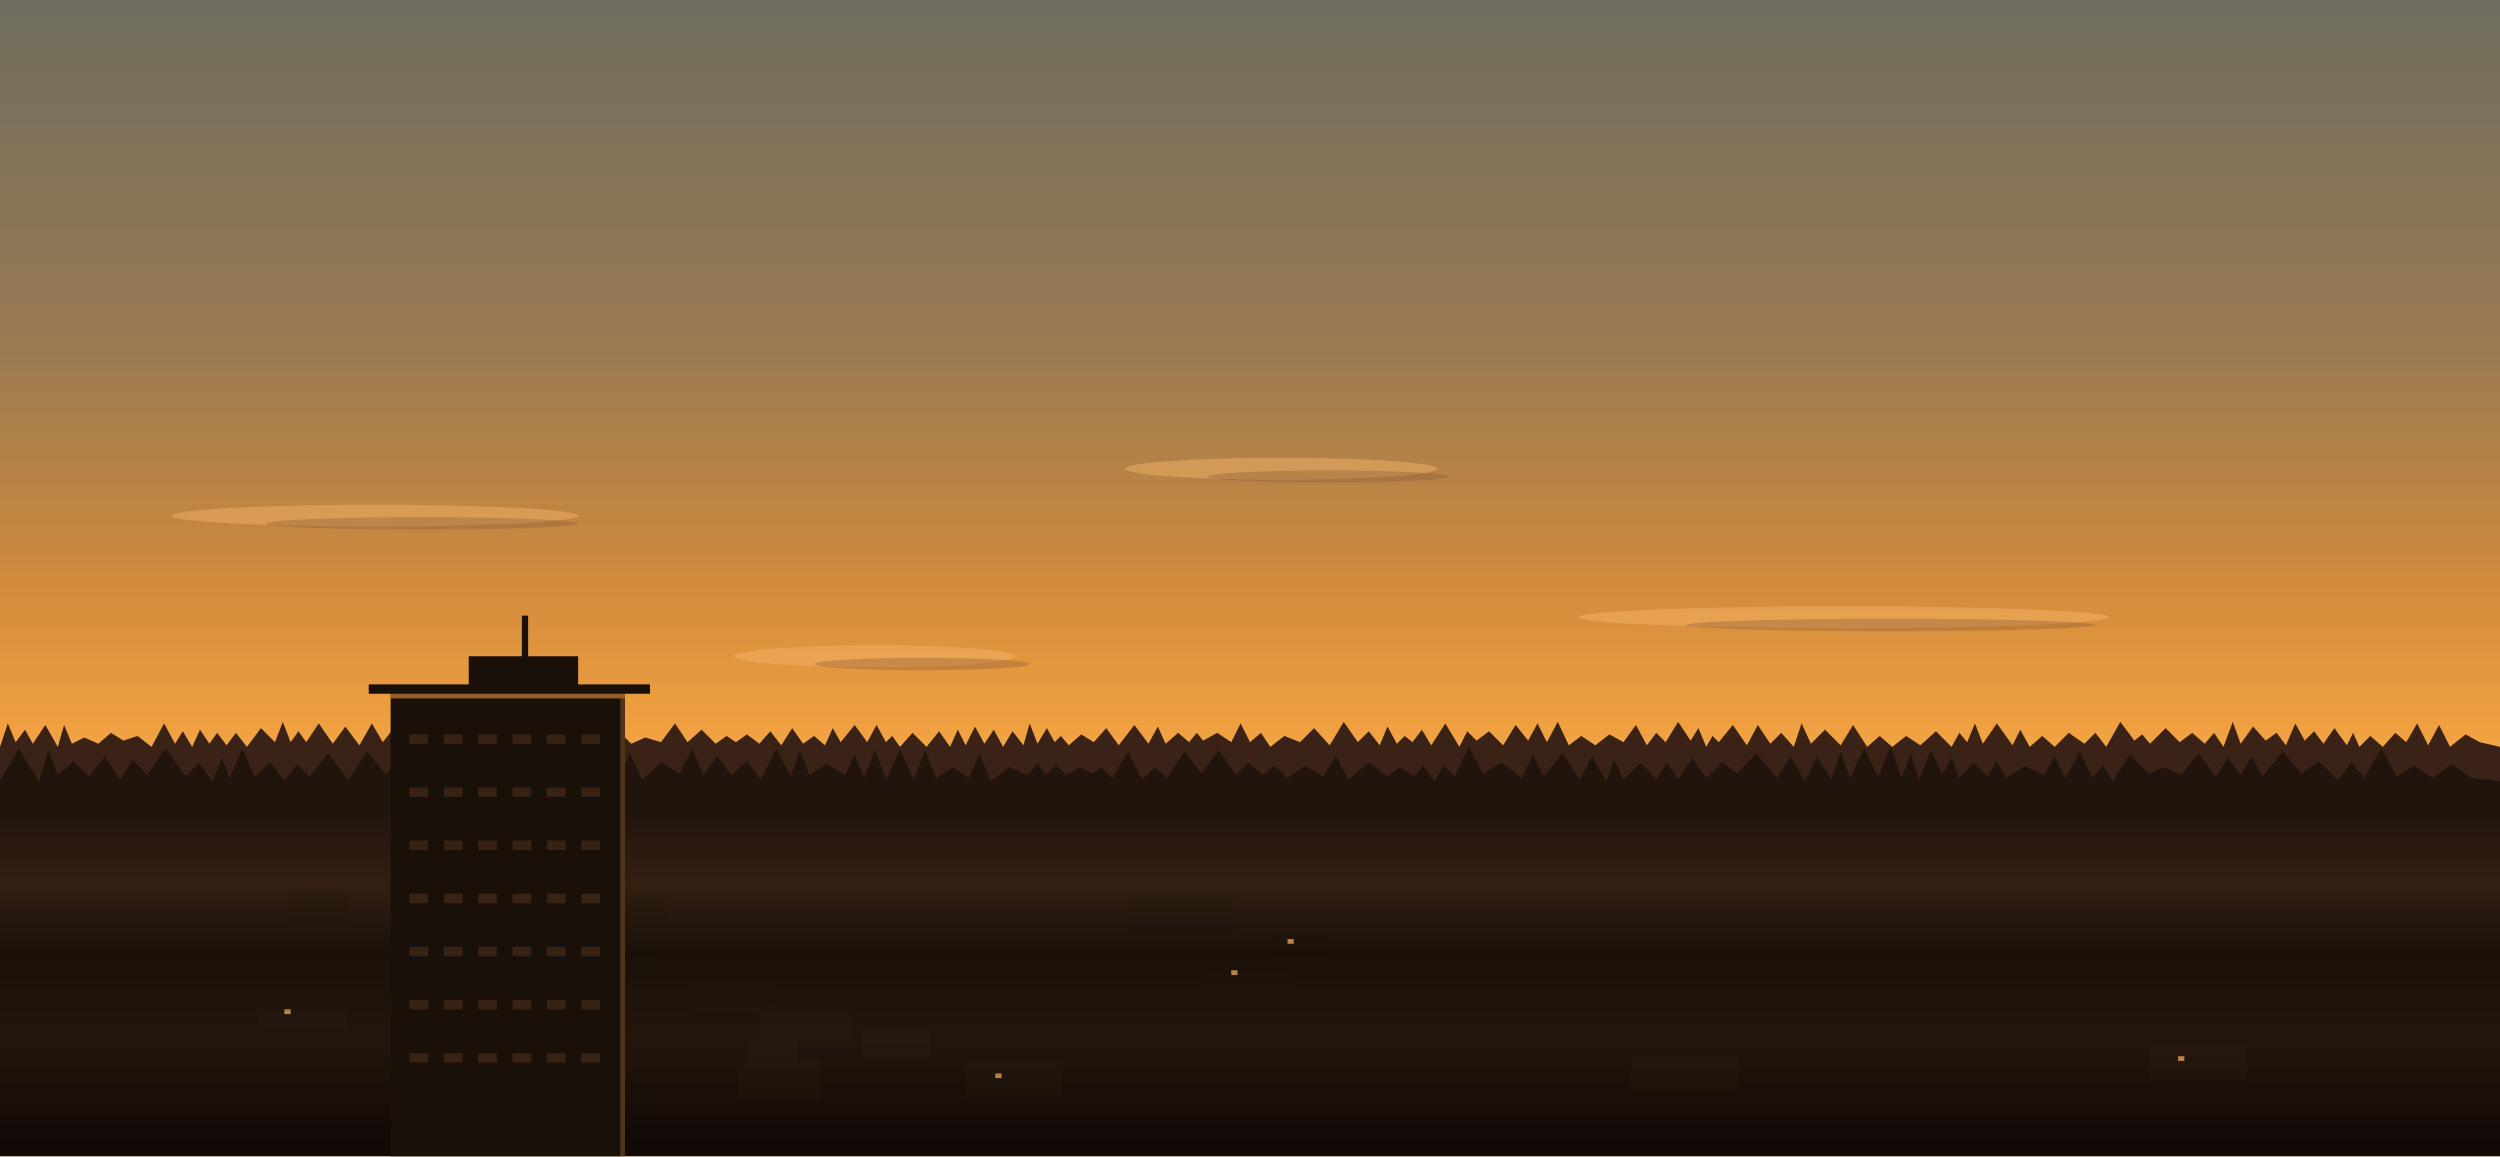
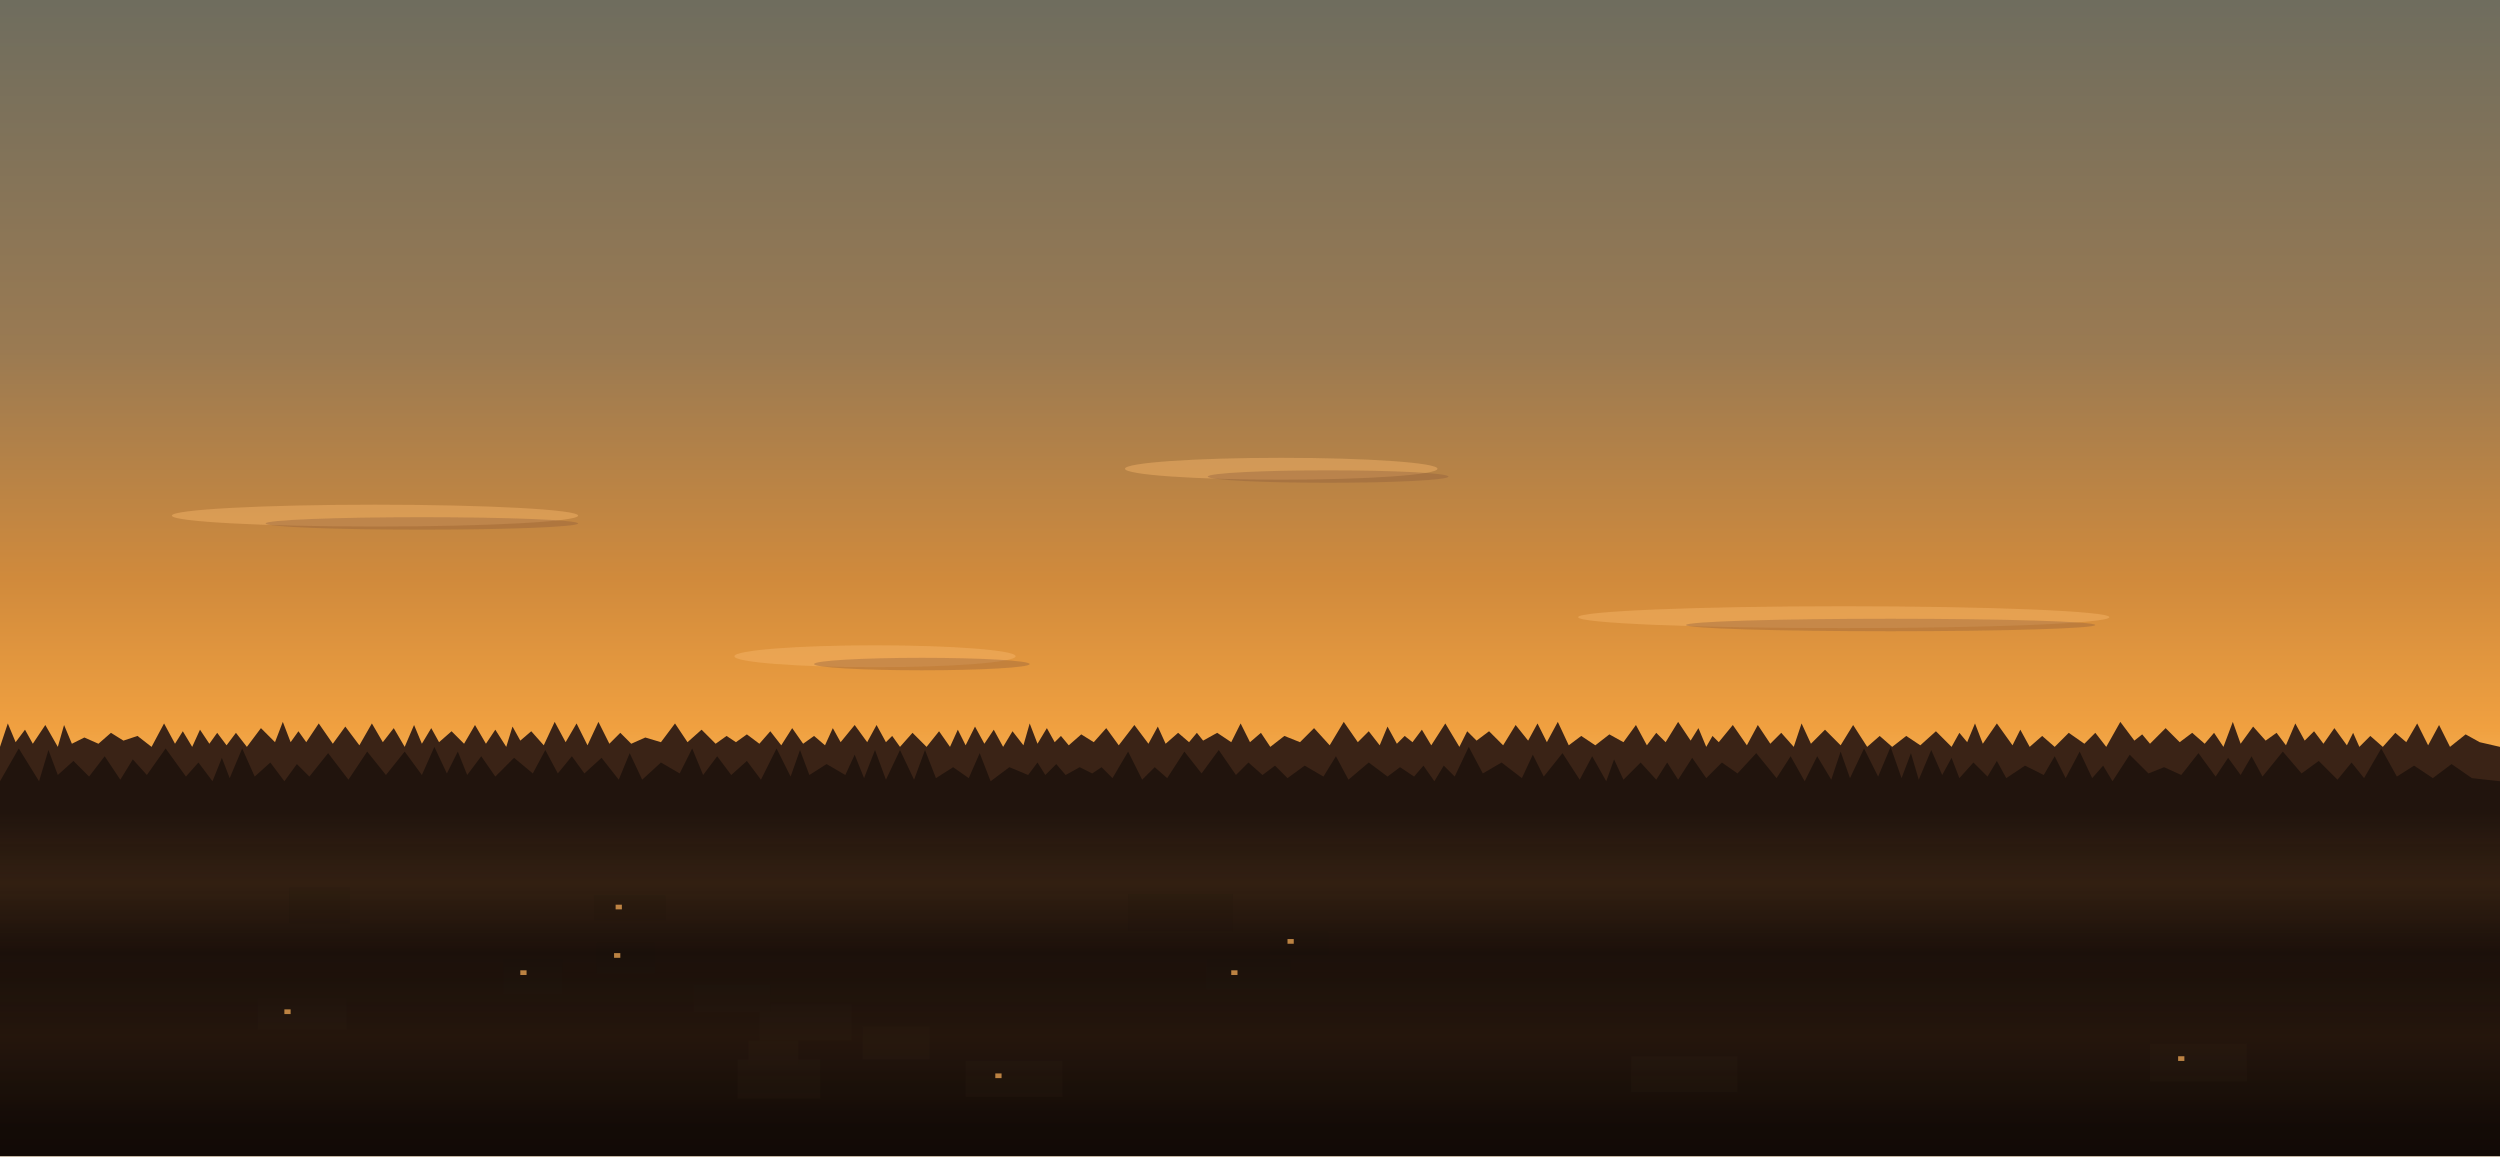
<svg xmlns="http://www.w3.org/2000/svg" xmlns:xlink="http://www.w3.org/1999/xlink" viewBox="0 0 1600 740" width="1600" height="740">
  <defs>
    <linearGradient id="skyGrad" x1="0" y1="0" x2="0" y2="1">
      <stop offset="0" stop-color="#6f6d5e" />
      <stop offset="0.3" stop-color="#9a7a52" />
      <stop offset="0.5" stop-color="#d08a3c" />
      <stop offset="0.63" stop-color="#f0a040" />
      <stop offset="0.68" stop-color="#f4b456" />
    </linearGradient>
    <linearGradient id="hazeGrad" x1="0" y1="0" x2="0" y2="1">
      <stop offset="0" stop-color="#e89a4a" stop-opacity="0" />
      <stop offset="0.5" stop-color="#e89a4a" stop-opacity="0.1" />
      <stop offset="1" stop-color="#e89a4a" stop-opacity="0" />
    </linearGradient>
    <linearGradient id="valleyGrad" x1="0" y1="0" x2="0" y2="1">
      <stop offset="0" stop-color="#21140d" />
      <stop offset="0.5" stop-color="#1a0f09" />
      <stop offset="1" stop-color="#120a06" />
    </linearGradient>
    <g id="cloud-art">
      <ellipse cx="240" cy="330" rx="130" ry="7" fill="#f6b56a" opacity="0.45" />
      <ellipse cx="270" cy="335" rx="100" ry="4" fill="#8a5a3a" opacity="0.35" />
      <ellipse cx="820" cy="300" rx="100" ry="7" fill="#f6b56a" opacity="0.45" />
      <ellipse cx="850" cy="305" rx="77" ry="4" fill="#8a5a3a" opacity="0.35" />
      <ellipse cx="1180" cy="395" rx="170" ry="7" fill="#f6b56a" opacity="0.45" />
      <ellipse cx="1210" cy="400" rx="131" ry="4" fill="#8a5a3a" opacity="0.35" />
      <ellipse cx="560" cy="420" rx="90" ry="7" fill="#f6b56a" opacity="0.45" />
      <ellipse cx="590" cy="425" rx="69" ry="4" fill="#8a5a3a" opacity="0.35" />
    </g>
    <g id="far-art">
      <path d="M0 478 L5 463 L10 475 L16 467 L21 476 L29 464 L37 478 L41 464 L46 476 L54 472 L63 476 L71 469 L79 474 L88 471 L97 478 L105 463 L112 476 L117 468 L123 478 L128 467 L134 476 L139 469 L145 477 L151 469 L158 478 L167 466 L176 475 L181 462 L186 475 L191 468 L196 475 L204 463 L213 476 L221 465 L230 477 L238 463 L245 475 L252 466 L259 478 L265 464 L270 476 L276 466 L281 475 L289 468 L297 476 L304 464 L311 476 L317 467 L324 478 L328 465 L333 474 L340 468 L348 477 L355 462 L362 475 L369 463 L376 477 L383 462 L390 476 L397 469 L404 476 L413 472 L423 475 L432 463 L440 475 L449 467 L458 476 L465 471 L471 475 L478 470 L486 476 L493 468 L500 477 L507 466 L514 476 L521 471 L528 477 L533 466 L538 475 L547 464 L555 475 L561 464 L567 475 L571 471 L576 478 L584 469 L593 478 L601 468 L608 478 L613 467 L618 477 L624 465 L630 476 L636 467 L642 478 L648 468 L655 477 L659 463 L664 476 L670 466 L675 475 L679 471 L684 477 L692 470 L700 475 L708 466 L716 477 L726 464 L735 476 L741 465 L746 476 L754 469 L761 475 L766 469 L770 474 L779 469 L788 475 L794 463 L800 475 L807 469 L813 478 L822 471 L832 475 L841 466 L851 477 L860 462 L869 475 L876 468 L883 477 L888 465 L894 476 L899 471 L904 475 L910 467 L916 477 L925 463 L934 478 L939 468 L945 474 L953 468 L962 477 L970 464 L978 474 L984 463 L990 475 L997 462 L1004 477 L1012 471 L1021 477 L1030 470 L1039 475 L1047 464 L1054 477 L1060 469 L1066 475 L1074 462 L1082 474 L1087 466 L1092 478 L1096 471 L1100 475 L1109 464 L1118 477 L1125 464 L1133 476 L1140 469 L1148 478 L1153 463 L1159 476 L1168 467 L1178 477 L1186 464 L1195 478 L1203 471 L1211 478 L1220 471 L1229 477 L1239 468 L1249 478 L1254 469 L1259 475 L1264 463 L1269 476 L1278 463 L1288 477 L1293 467 L1299 478 L1307 471 L1315 478 L1324 469 L1334 476 L1341 469 L1348 478 L1357 462 L1366 474 L1371 470 L1376 476 L1386 466 L1395 475 L1403 469 L1411 476 L1417 469 L1423 478 L1429 462 L1434 476 L1442 465 L1450 474 L1457 469 L1463 477 L1469 463 L1475 474 L1481 468 L1487 476 L1494 466 L1502 477 L1506 469 L1510 478 L1517 471 L1525 478 L1533 469 L1540 475 L1547 463 L1554 477 L1561 464 L1568 478 L1578 470 L1587 475 L1600 478 L1600 518 L0 518 Z" fill="#3a2316" opacity="1.0" />
-     </g>
-     <g id="tower-art">
-       <rect x="250" y="442" width="150" height="298" fill="#1a100a" />
-       <rect x="300" y="420" width="70" height="24" fill="#1a100a" />
-       <rect x="236" y="438" width="180" height="6" fill="#1a100a" />
-       <rect x="334" y="394" width="4" height="28" fill="#1a100a" />
-       <rect x="250" y="444" width="150" height="3" fill="#f6a040" opacity="0.55" />
-       <rect x="397" y="447" width="3" height="293" fill="#f6a040" opacity="0.25" />
-       <rect x="262" y="470" width="12" height="6" fill="#3a2414" opacity="0.9" />
-       <rect x="284" y="470" width="12" height="6" fill="#3a2414" opacity="0.9" />
-       <rect x="306" y="470" width="12" height="6" fill="#3a2414" opacity="0.9" />
-       <rect x="328" y="470" width="12" height="6" fill="#3a2414" opacity="0.9" />
-       <rect x="350" y="470" width="12" height="6" fill="#3a2414" opacity="0.9" />
-       <rect x="372" y="470" width="12" height="6" fill="#3a2414" opacity="0.9" />
-       <rect x="262" y="504" width="12" height="6" fill="#3a2414" opacity="0.9" />
-       <rect x="284" y="504" width="12" height="6" fill="#3a2414" opacity="0.9" />
-       <rect x="306" y="504" width="12" height="6" fill="#3a2414" opacity="0.9" />
-       <rect x="328" y="504" width="12" height="6" fill="#3a2414" opacity="0.9" />
-       <rect x="350" y="504" width="12" height="6" fill="#3a2414" opacity="0.9" />
-       <rect x="372" y="504" width="12" height="6" fill="#3a2414" opacity="0.9" />
-       <rect x="262" y="538" width="12" height="6" fill="#3a2414" opacity="0.9" />
-       <rect x="284" y="538" width="12" height="6" fill="#3a2414" opacity="0.9" />
-       <rect x="306" y="538" width="12" height="6" fill="#3a2414" opacity="0.9" />
-       <rect x="328" y="538" width="12" height="6" fill="#3a2414" opacity="0.9" />
-       <rect x="350" y="538" width="12" height="6" fill="#3a2414" opacity="0.9" />
-       <rect x="372" y="538" width="12" height="6" fill="#3a2414" opacity="0.9" />
-       <rect x="262" y="572" width="12" height="6" fill="#3a2414" opacity="0.9" />
-       <rect x="284" y="572" width="12" height="6" fill="#3a2414" opacity="0.9" />
-       <rect x="306" y="572" width="12" height="6" fill="#3a2414" opacity="0.9" />
-       <rect x="328" y="572" width="12" height="6" fill="#3a2414" opacity="0.9" />
-       <rect x="350" y="572" width="12" height="6" fill="#3a2414" opacity="0.9" />
-       <rect x="372" y="572" width="12" height="6" fill="#3a2414" opacity="0.9" />
-       <rect x="262" y="606" width="12" height="6" fill="#3a2414" opacity="0.9" />
-       <rect x="284" y="606" width="12" height="6" fill="#3a2414" opacity="0.9" />
-       <rect x="306" y="606" width="12" height="6" fill="#3a2414" opacity="0.9" />
-       <rect x="328" y="606" width="12" height="6" fill="#3a2414" opacity="0.9" />
-       <rect x="350" y="606" width="12" height="6" fill="#3a2414" opacity="0.9" />
-       <rect x="372" y="606" width="12" height="6" fill="#3a2414" opacity="0.9" />
-       <rect x="262" y="640" width="12" height="6" fill="#3a2414" opacity="0.9" />
-       <rect x="284" y="640" width="12" height="6" fill="#3a2414" opacity="0.9" />
-       <rect x="306" y="640" width="12" height="6" fill="#3a2414" opacity="0.9" />
-       <rect x="328" y="640" width="12" height="6" fill="#3a2414" opacity="0.9" />
-       <rect x="350" y="640" width="12" height="6" fill="#3a2414" opacity="0.9" />
-       <rect x="372" y="640" width="12" height="6" fill="#3a2414" opacity="0.9" />
-       <rect x="262" y="674" width="12" height="6" fill="#3a2414" opacity="0.9" />
-       <rect x="284" y="674" width="12" height="6" fill="#3a2414" opacity="0.9" />
-       <rect x="306" y="674" width="12" height="6" fill="#3a2414" opacity="0.9" />
-       <rect x="328" y="674" width="12" height="6" fill="#3a2414" opacity="0.9" />
-       <rect x="350" y="674" width="12" height="6" fill="#3a2414" opacity="0.9" />
-       <rect x="372" y="674" width="12" height="6" fill="#3a2414" opacity="0.9" />
    </g>
    <g id="near-art">
      <path d="M0 500 L12 479 L25 500 L31 480 L37 496 L47 487 L57 497 L67 484 L77 499 L85 486 L94 496 L106 479 L119 497 L127 488 L136 500 L142 485 L147 498 L155 479 L163 497 L173 488 L182 500 L190 489 L198 497 L210 482 L223 499 L235 481 L247 496 L259 481 L270 496 L278 478 L286 495 L293 481 L299 496 L308 484 L317 497 L329 485 L341 495 L349 480 L357 495 L366 484 L374 495 L385 485 L396 499 L403 482 L411 499 L423 488 L435 495 L443 479 L450 496 L459 484 L468 496 L478 487 L487 499 L497 479 L506 497 L512 480 L518 496 L529 489 L541 496 L547 483 L553 498 L560 480 L567 499 L576 480 L585 499 L592 480 L599 498 L610 491 L620 498 L627 482 L634 500 L646 491 L658 496 L664 488 L669 496 L676 489 L682 496 L691 491 L699 495 L705 491 L712 498 L722 481 L731 499 L739 491 L747 498 L758 481 L769 495 L780 480 L791 496 L799 488 L808 496 L816 490 L824 498 L835 490 L847 497 L855 484 L863 499 L876 488 L888 497 L896 491 L905 497 L911 490 L918 500 L924 490 L931 497 L940 478 L949 495 L961 488 L974 498 L981 483 L988 497 L1000 482 L1011 499 L1019 484 L1028 500 L1033 486 L1039 499 L1050 488 L1060 499 L1067 488 L1074 499 L1083 485 L1092 498 L1102 488 L1112 495 L1124 482 L1137 498 L1146 484 L1155 500 L1163 484 L1172 499 L1178 481 L1184 498 L1193 479 L1202 497 L1210 478 L1217 498 L1223 482 L1228 499 L1236 480 L1243 496 L1249 485 L1254 498 L1263 488 L1272 497 L1278 487 L1284 498 L1296 490 L1308 496 L1315 484 L1322 498 L1331 481 L1339 498 L1346 490 L1352 500 L1363 483 L1375 495 L1385 491 L1396 496 L1407 482 L1418 497 L1426 485 L1434 496 L1441 484 L1448 497 L1461 481 L1473 495 L1484 487 L1496 499 L1505 488 L1513 498 L1524 479 L1534 497 L1545 490 L1557 498 L1569 489 L1582 498 L1600 500 L1600 540 L0 540 Z" fill="#21140d" opacity="1.0" />
    </g>
    <g id="house-art">
      <rect x="380" y="573" width="46" height="16" fill="#1a100a" opacity="0.8" />
      <rect x="394" y="579" width="4" height="3" fill="#ffb25a" opacity="0.7" />
      <rect x="618" y="679" width="62" height="23" fill="#1a100a" opacity="0.8" />
      <rect x="637" y="687" width="4" height="3" fill="#ffb25a" opacity="0.7" />
      <rect x="813" y="596" width="37" height="15" fill="#1a100a" opacity="0.8" />
      <rect x="824" y="601" width="4" height="3" fill="#ffb25a" opacity="0.7" />
      <rect x="1376" y="668" width="62" height="24" fill="#1a100a" opacity="0.8" />
      <rect x="1394" y="676" width="4" height="3" fill="#ffb25a" opacity="0.7" />
      <rect x="486" y="642" width="59" height="24" fill="#1a100a" opacity="0.8" />
      <rect x="165" y="639" width="57" height="20" fill="#1a100a" opacity="0.8" />
      <rect x="182" y="646" width="4" height="3" fill="#ffb25a" opacity="0.7" />
      <rect x="722" y="572" width="67" height="24" fill="#1a100a" opacity="0.8" />
      <rect x="472" y="678" width="53" height="25" fill="#1a100a" opacity="0.8" />
      <rect x="772" y="614" width="54" height="19" fill="#1a100a" opacity="0.8" />
      <rect x="788" y="621" width="4" height="3" fill="#ffb25a" opacity="0.7" />
      <rect x="479" y="666" width="32" height="15" fill="#1a100a" opacity="0.8" />
      <rect x="444" y="630" width="49" height="18" fill="#1a100a" opacity="0.8" />
      <rect x="322" y="614" width="38" height="22" fill="#1a100a" opacity="0.8" />
      <rect x="333" y="621" width="4" height="3" fill="#ffb25a" opacity="0.7" />
      <rect x="552" y="657" width="43" height="21" fill="#1a100a" opacity="0.8" />
      <rect x="185" y="568" width="39" height="23" fill="#1a100a" opacity="0.8" />
      <rect x="382" y="603" width="37" height="20" fill="#1a100a" opacity="0.8" />
      <rect x="393" y="610" width="4" height="3" fill="#ffb25a" opacity="0.7" />
      <rect x="1044" y="676" width="68" height="23" fill="#1a100a" opacity="0.8" />
    </g>
  </defs>
  <g id="cloud">
    <rect width="1600" height="740" fill="url(#skyGrad)" />
    <use xlink:href="#cloud-art" x="-1600" />
    <use xlink:href="#cloud-art" />
    <use xlink:href="#cloud-art" x="1600" />
  </g>
  <g id="far">
    <rect y="500" width="1600" height="40" fill="#3a2316" />
    <use xlink:href="#far-art" x="-1600" />
    <use xlink:href="#far-art" />
    <use xlink:href="#far-art" x="1600" />
  </g>
  <g id="near">
    <rect y="520" width="1600" height="220" fill="url(#valleyGrad)" />
    <use xlink:href="#near-art" x="-1600" />
    <use xlink:href="#near-art" />
    <use xlink:href="#near-art" x="1600" />
  </g>
  <g id="house">
    <use xlink:href="#house-art" x="-1600" />
    <use xlink:href="#house-art" />
    <use xlink:href="#house-art" x="1600" />
  </g>
  <g id="haze">
    <rect y="520" width="1600" height="90" fill="url(#hazeGrad)" />
    <rect y="610" width="1600" height="110" fill="url(#hazeGrad)" opacity="0.6" />
  </g>
-   <g id="tower">
-     <use xlink:href="#tower-art" x="-1600" />
-     <use xlink:href="#tower-art" />
-     <use xlink:href="#tower-art" x="1600" />
-   </g>
</svg>
